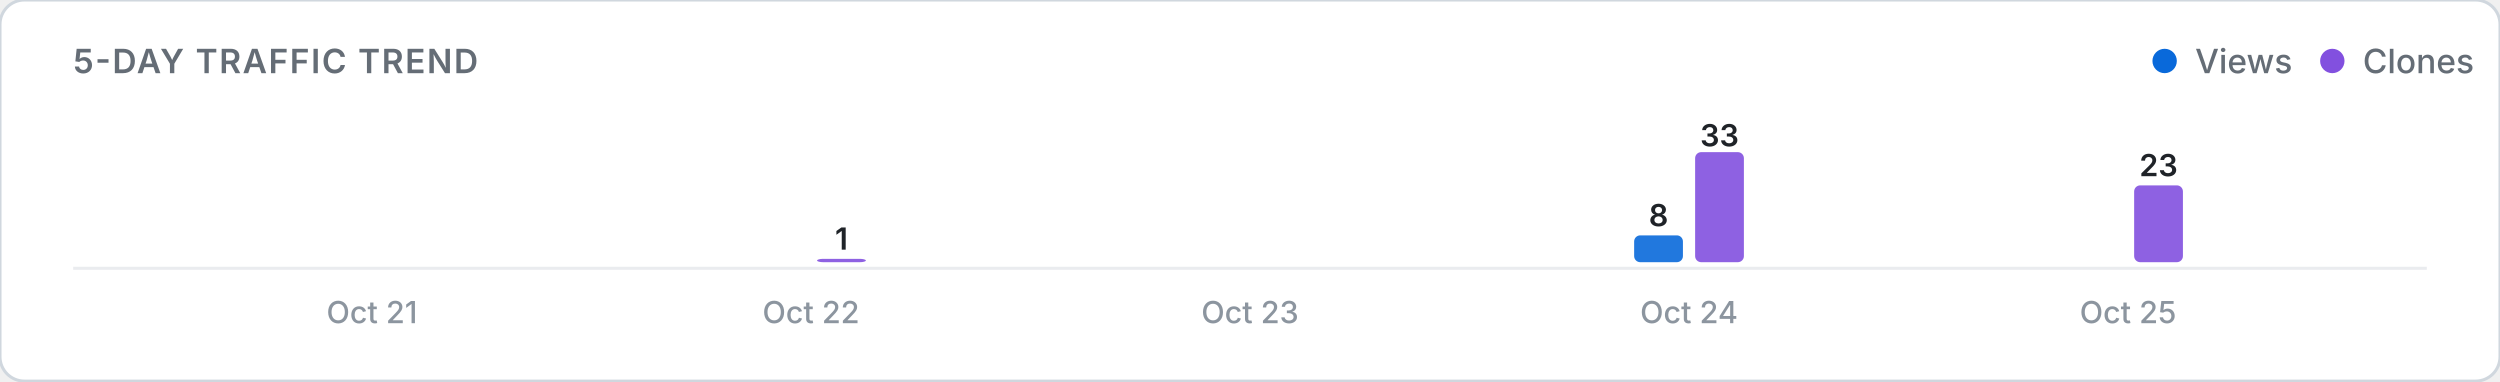
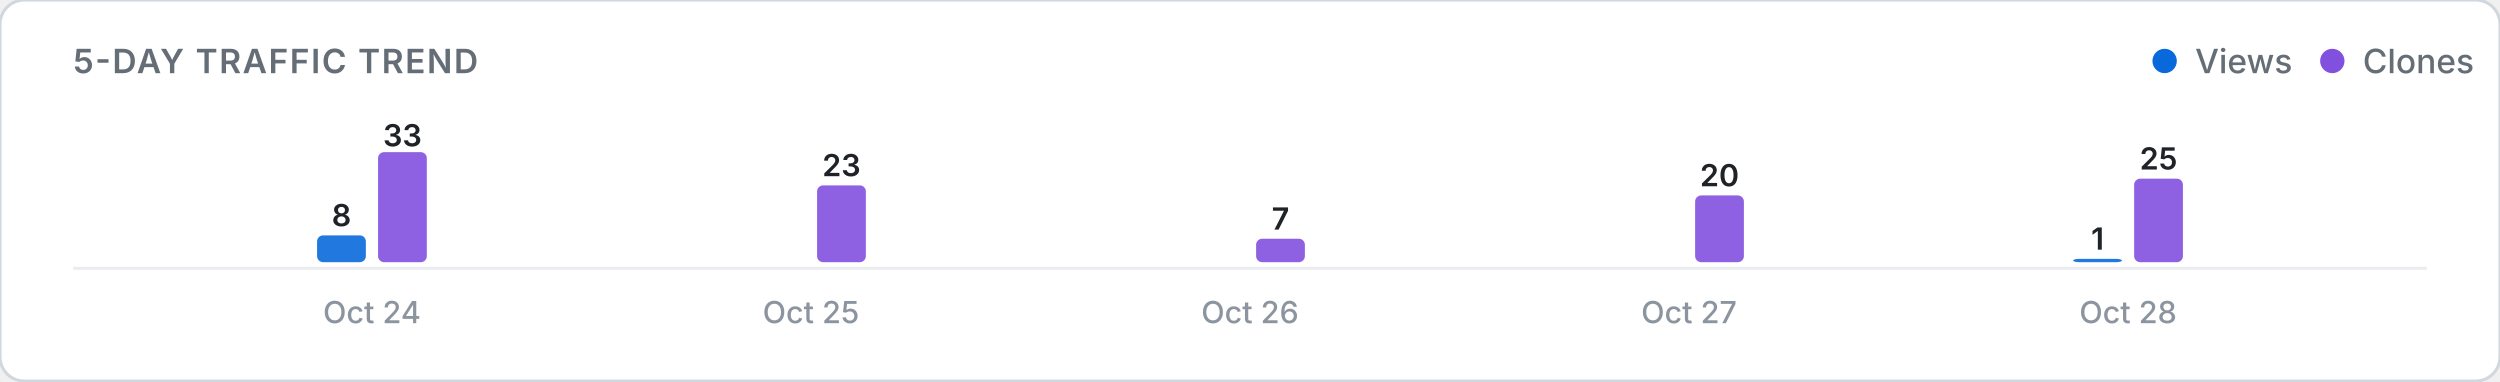
<svg xmlns="http://www.w3.org/2000/svg" viewBox="0 0 820 125" width="100%" height="auto">
  <defs>
    <style>
      .card-bg { fill: #ffffff; stroke: #d0d7de; stroke-width: 1; }
      .title-text { font: 600 11px -apple-system, BlinkMacSystemFont, "Segoe UI", Inter, Roboto, sans-serif; fill: #656d76; letter-spacing: 0.5px; }
      .legend-text { font: 500 11px -apple-system, BlinkMacSystemFont, "Segoe UI", Inter, Roboto, sans-serif; fill: #656d76; }
      .axis-label { font: 500 10px -apple-system, BlinkMacSystemFont, "Segoe UI", Inter, Roboto, sans-serif; fill: #8c959f; }
      .count-label { font: 600 10px -apple-system, BlinkMacSystemFont, "Segoe UI", Inter, Roboto, sans-serif; fill: #1f2328; }
      .empty-text { font: 400 11px -apple-system, BlinkMacSystemFont, "Segoe UI", Inter, Roboto, sans-serif; fill: #8c959f; }
      .baseline { stroke: #eaecef; stroke-width: 1; }
      @media (prefers-color-scheme: dark) {
        .card-bg { fill: #0d1117; stroke: #30363d; }
        .title-text { fill: #8b949e; }
        .legend-text { fill: #8b949e; }
        .axis-label { fill: #6e7681; }
        .count-label { fill: #f0f6fc; }
        .empty-text { fill: #6e7681; }
        .baseline { stroke: #21262d; }
      }
    </style>
  </defs>
  <rect width="820" height="125" rx="8" class="card-bg" />
  <text x="24" y="24" class="title-text">5-DAY TRAFFIC TREND</text>
  <g>
    <circle cx="710" cy="20" r="4" fill="#0969da" />
    <text x="720" y="24" class="legend-text">Views</text>
    <circle cx="765" cy="20" r="4" fill="#8250df" />
    <text x="775" y="24" class="legend-text">Clones</text>
  </g>
  <line x1="24" y1="88" x2="796" y2="88" class="baseline" />
  <g>
-     <rect x="104.0" y="86.0" width="16.0" height="0.0" rx="2" fill="#0969da" opacity="0.9" />
-     <rect x="124.0" y="86.0" width="16.0" height="0.0" rx="2" fill="#8250df" opacity="0.9" />
-     <text x="122.0" y="106" class="axis-label" text-anchor="middle">Oct 21</text>
+     <rect x="104.0" y="77.2" width="16.0" height="8.8" rx="2" fill="#0969da" opacity="0.9" />
+     <text x="112.0" y="74.2" class="count-label" text-anchor="middle">8</text>
+     <rect x="124.0" y="49.9" width="16.0" height="36.1" rx="2" fill="#8250df" opacity="0.9" />
+     <text x="132.0" y="48.0" class="count-label" text-anchor="middle">33</text>
+     <text x="122.0" y="106" class="axis-label" text-anchor="middle">Oct 24</text>
    <rect x="248.0" y="86.0" width="16.0" height="0.0" rx="2" fill="#0969da" opacity="0.9" />
-     <rect x="268.0" y="84.9" width="16.0" height="1.1" rx="2" fill="#8250df" opacity="0.9" />
-     <text x="276.0" y="81.9" class="count-label" text-anchor="middle">1</text>
-     <text x="266.0" y="106" class="axis-label" text-anchor="middle">Oct 22</text>
+     <rect x="268.0" y="60.8" width="16.0" height="25.2" rx="2" fill="#8250df" opacity="0.9" />
+     <text x="276.0" y="57.8" class="count-label" text-anchor="middle">23</text>
+     <text x="266.0" y="106" class="axis-label" text-anchor="middle">Oct 25</text>
    <rect x="392.0" y="86.0" width="16.0" height="0.0" rx="2" fill="#0969da" opacity="0.9" />
-     <rect x="412.0" y="86.0" width="16.0" height="0.0" rx="2" fill="#8250df" opacity="0.9" />
-     <text x="410.0" y="106" class="axis-label" text-anchor="middle">Oct 23</text>
-     <rect x="536.0" y="77.2" width="16.0" height="8.8" rx="2" fill="#0969da" opacity="0.9" />
-     <text x="544.0" y="74.2" class="count-label" text-anchor="middle">8</text>
-     <rect x="556.0" y="49.9" width="16.0" height="36.1" rx="2" fill="#8250df" opacity="0.9" />
-     <text x="564.0" y="48.0" class="count-label" text-anchor="middle">33</text>
-     <text x="554.0" y="106" class="axis-label" text-anchor="middle">Oct 24</text>
-     <rect x="680.0" y="86.0" width="16.0" height="0.0" rx="2" fill="#0969da" opacity="0.9" />
-     <rect x="700.0" y="60.8" width="16.0" height="25.2" rx="2" fill="#8250df" opacity="0.9" />
-     <text x="708.0" y="57.8" class="count-label" text-anchor="middle">23</text>
-     <text x="698.0" y="106" class="axis-label" text-anchor="middle">Oct 25</text>
+     <rect x="412.0" y="78.3" width="16.0" height="7.7" rx="2" fill="#8250df" opacity="0.9" />
+     <text x="420.0" y="75.3" class="count-label" text-anchor="middle">7</text>
+     <text x="410.0" y="106" class="axis-label" text-anchor="middle">Oct 26</text>
+     <rect x="536.0" y="86.0" width="16.0" height="0.0" rx="2" fill="#0969da" opacity="0.9" />
+     <rect x="556.0" y="64.1" width="16.0" height="21.9" rx="2" fill="#8250df" opacity="0.9" />
+     <text x="564.0" y="61.1" class="count-label" text-anchor="middle">20</text>
+     <text x="554.0" y="106" class="axis-label" text-anchor="middle">Oct 27</text>
+     <rect x="680.0" y="84.9" width="16.0" height="1.1" rx="2" fill="#0969da" opacity="0.9" />
+     <text x="688.0" y="81.9" class="count-label" text-anchor="middle">1</text>
+     <rect x="700.0" y="58.6" width="16.0" height="27.4" rx="2" fill="#8250df" opacity="0.9" />
+     <text x="708.0" y="55.6" class="count-label" text-anchor="middle">25</text>
+     <text x="698.0" y="106" class="axis-label" text-anchor="middle">Oct 28</text>
  </g>
</svg>
